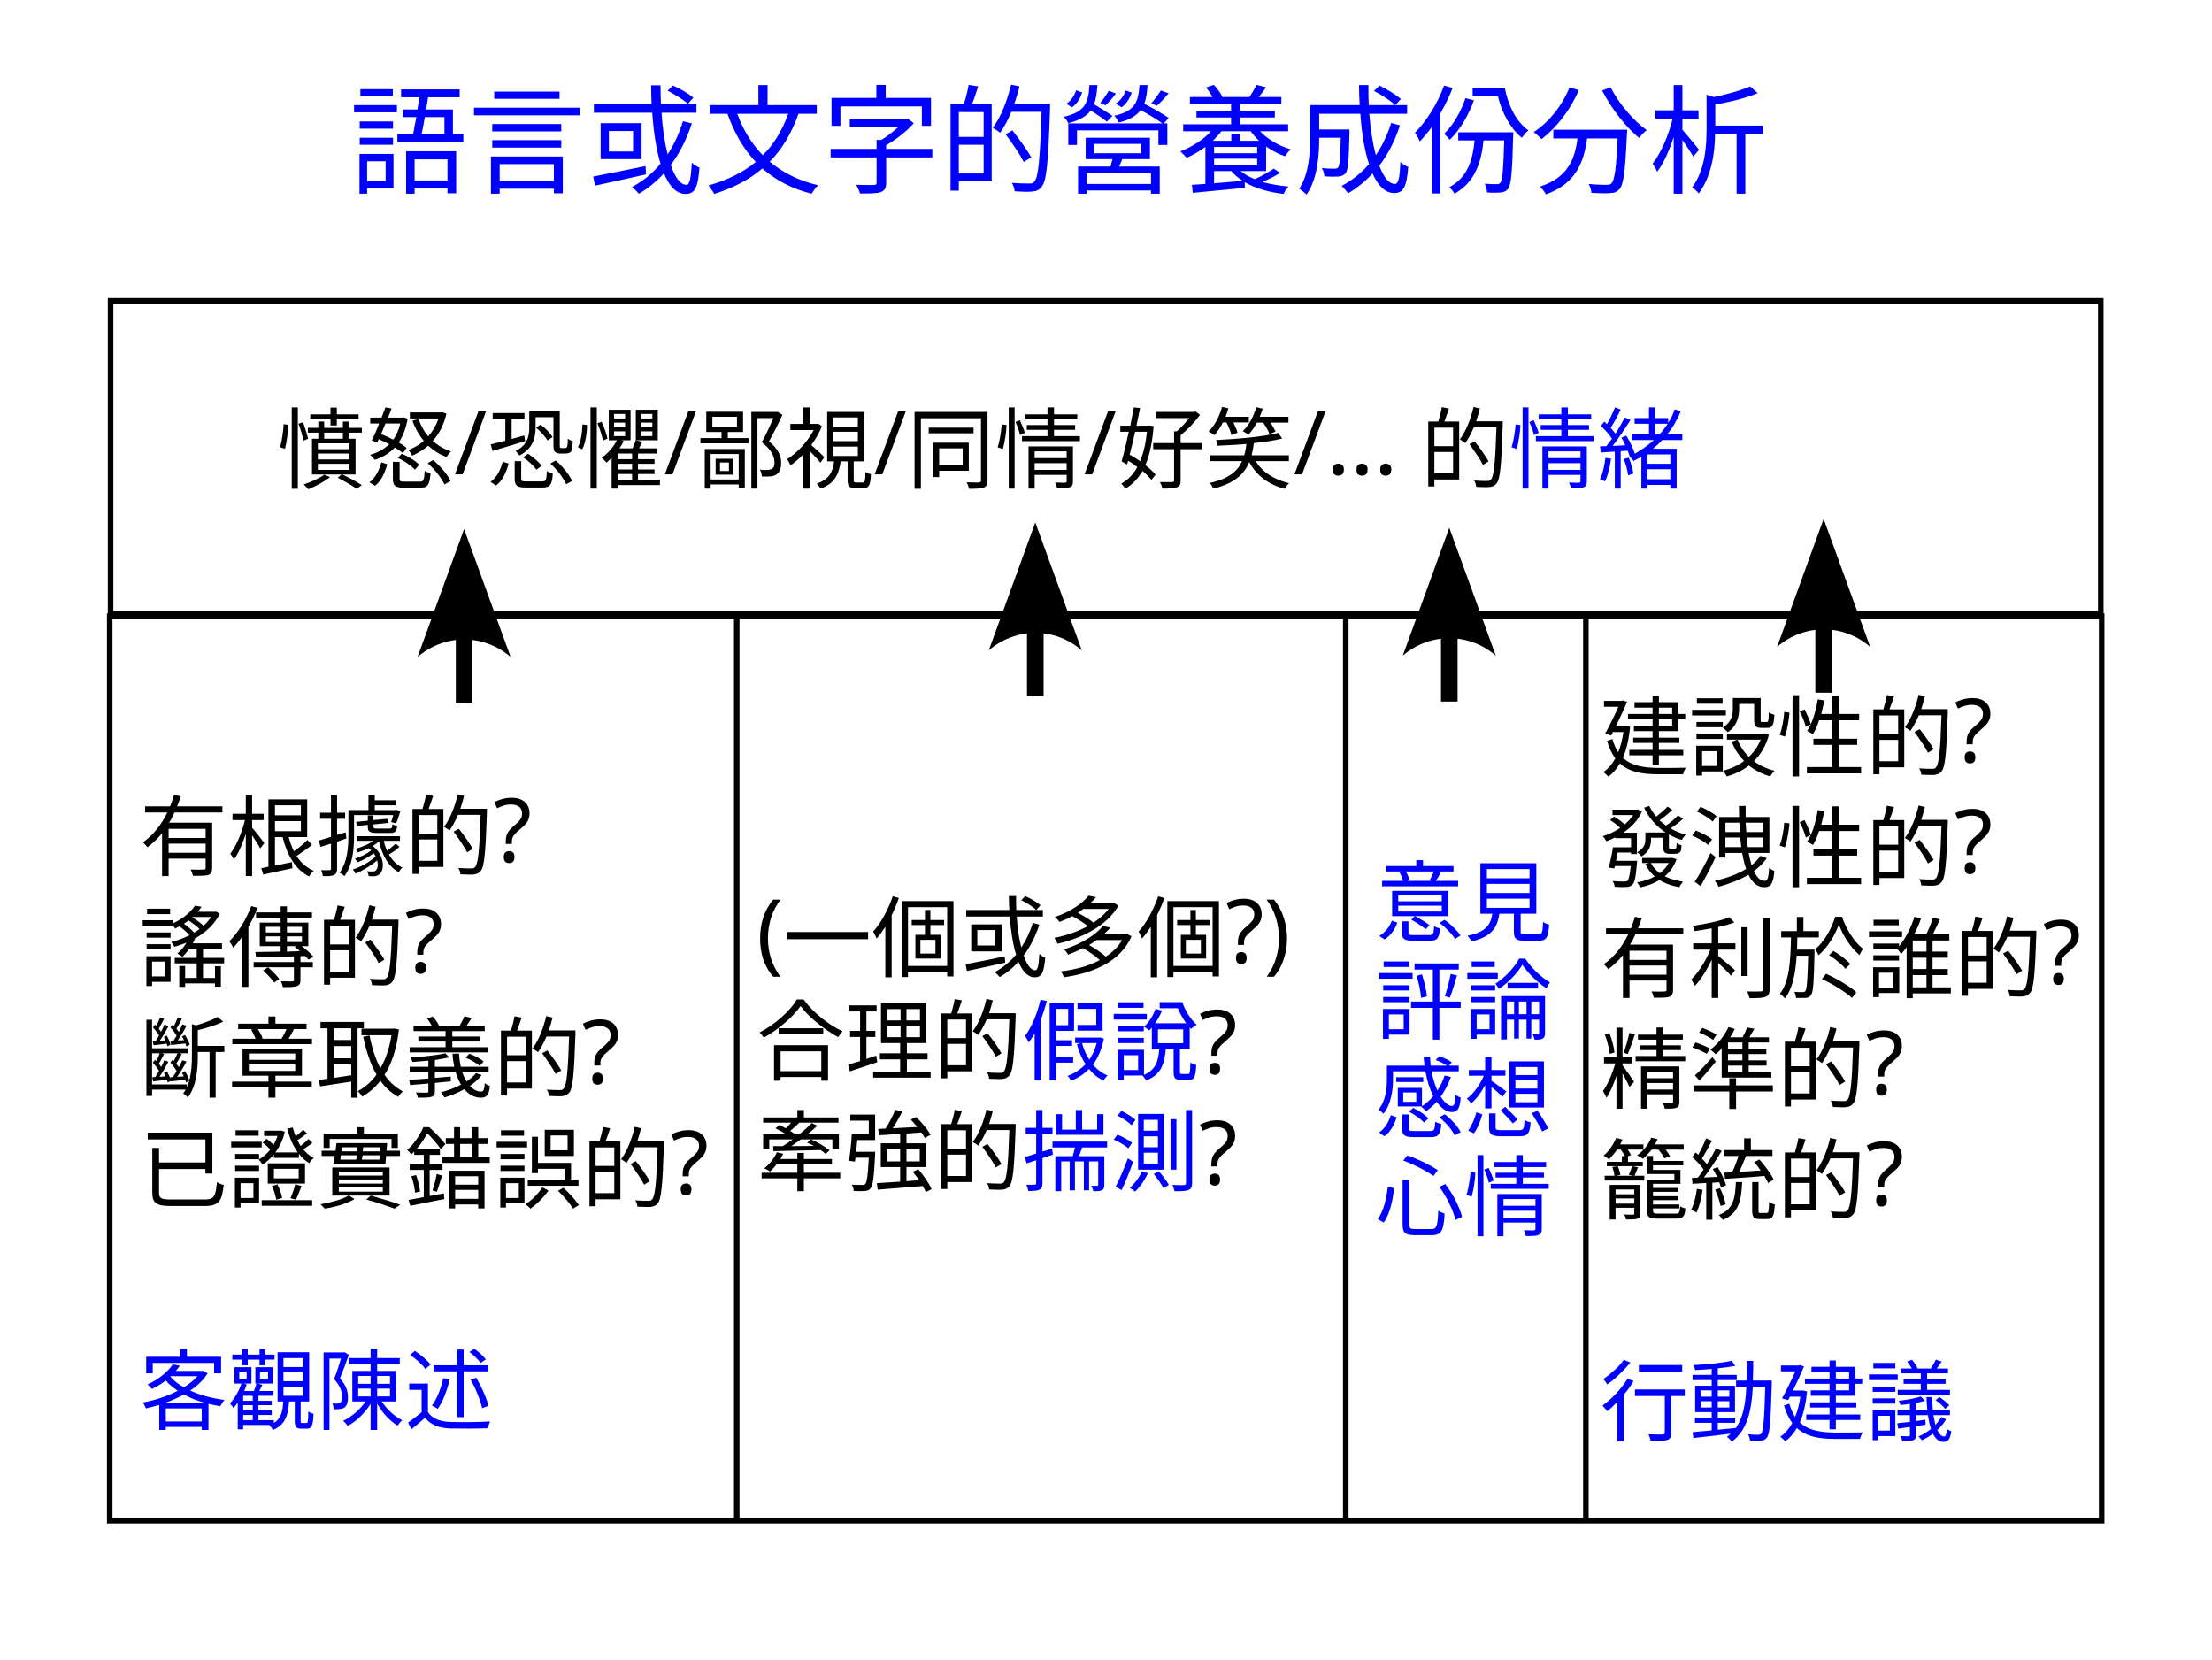
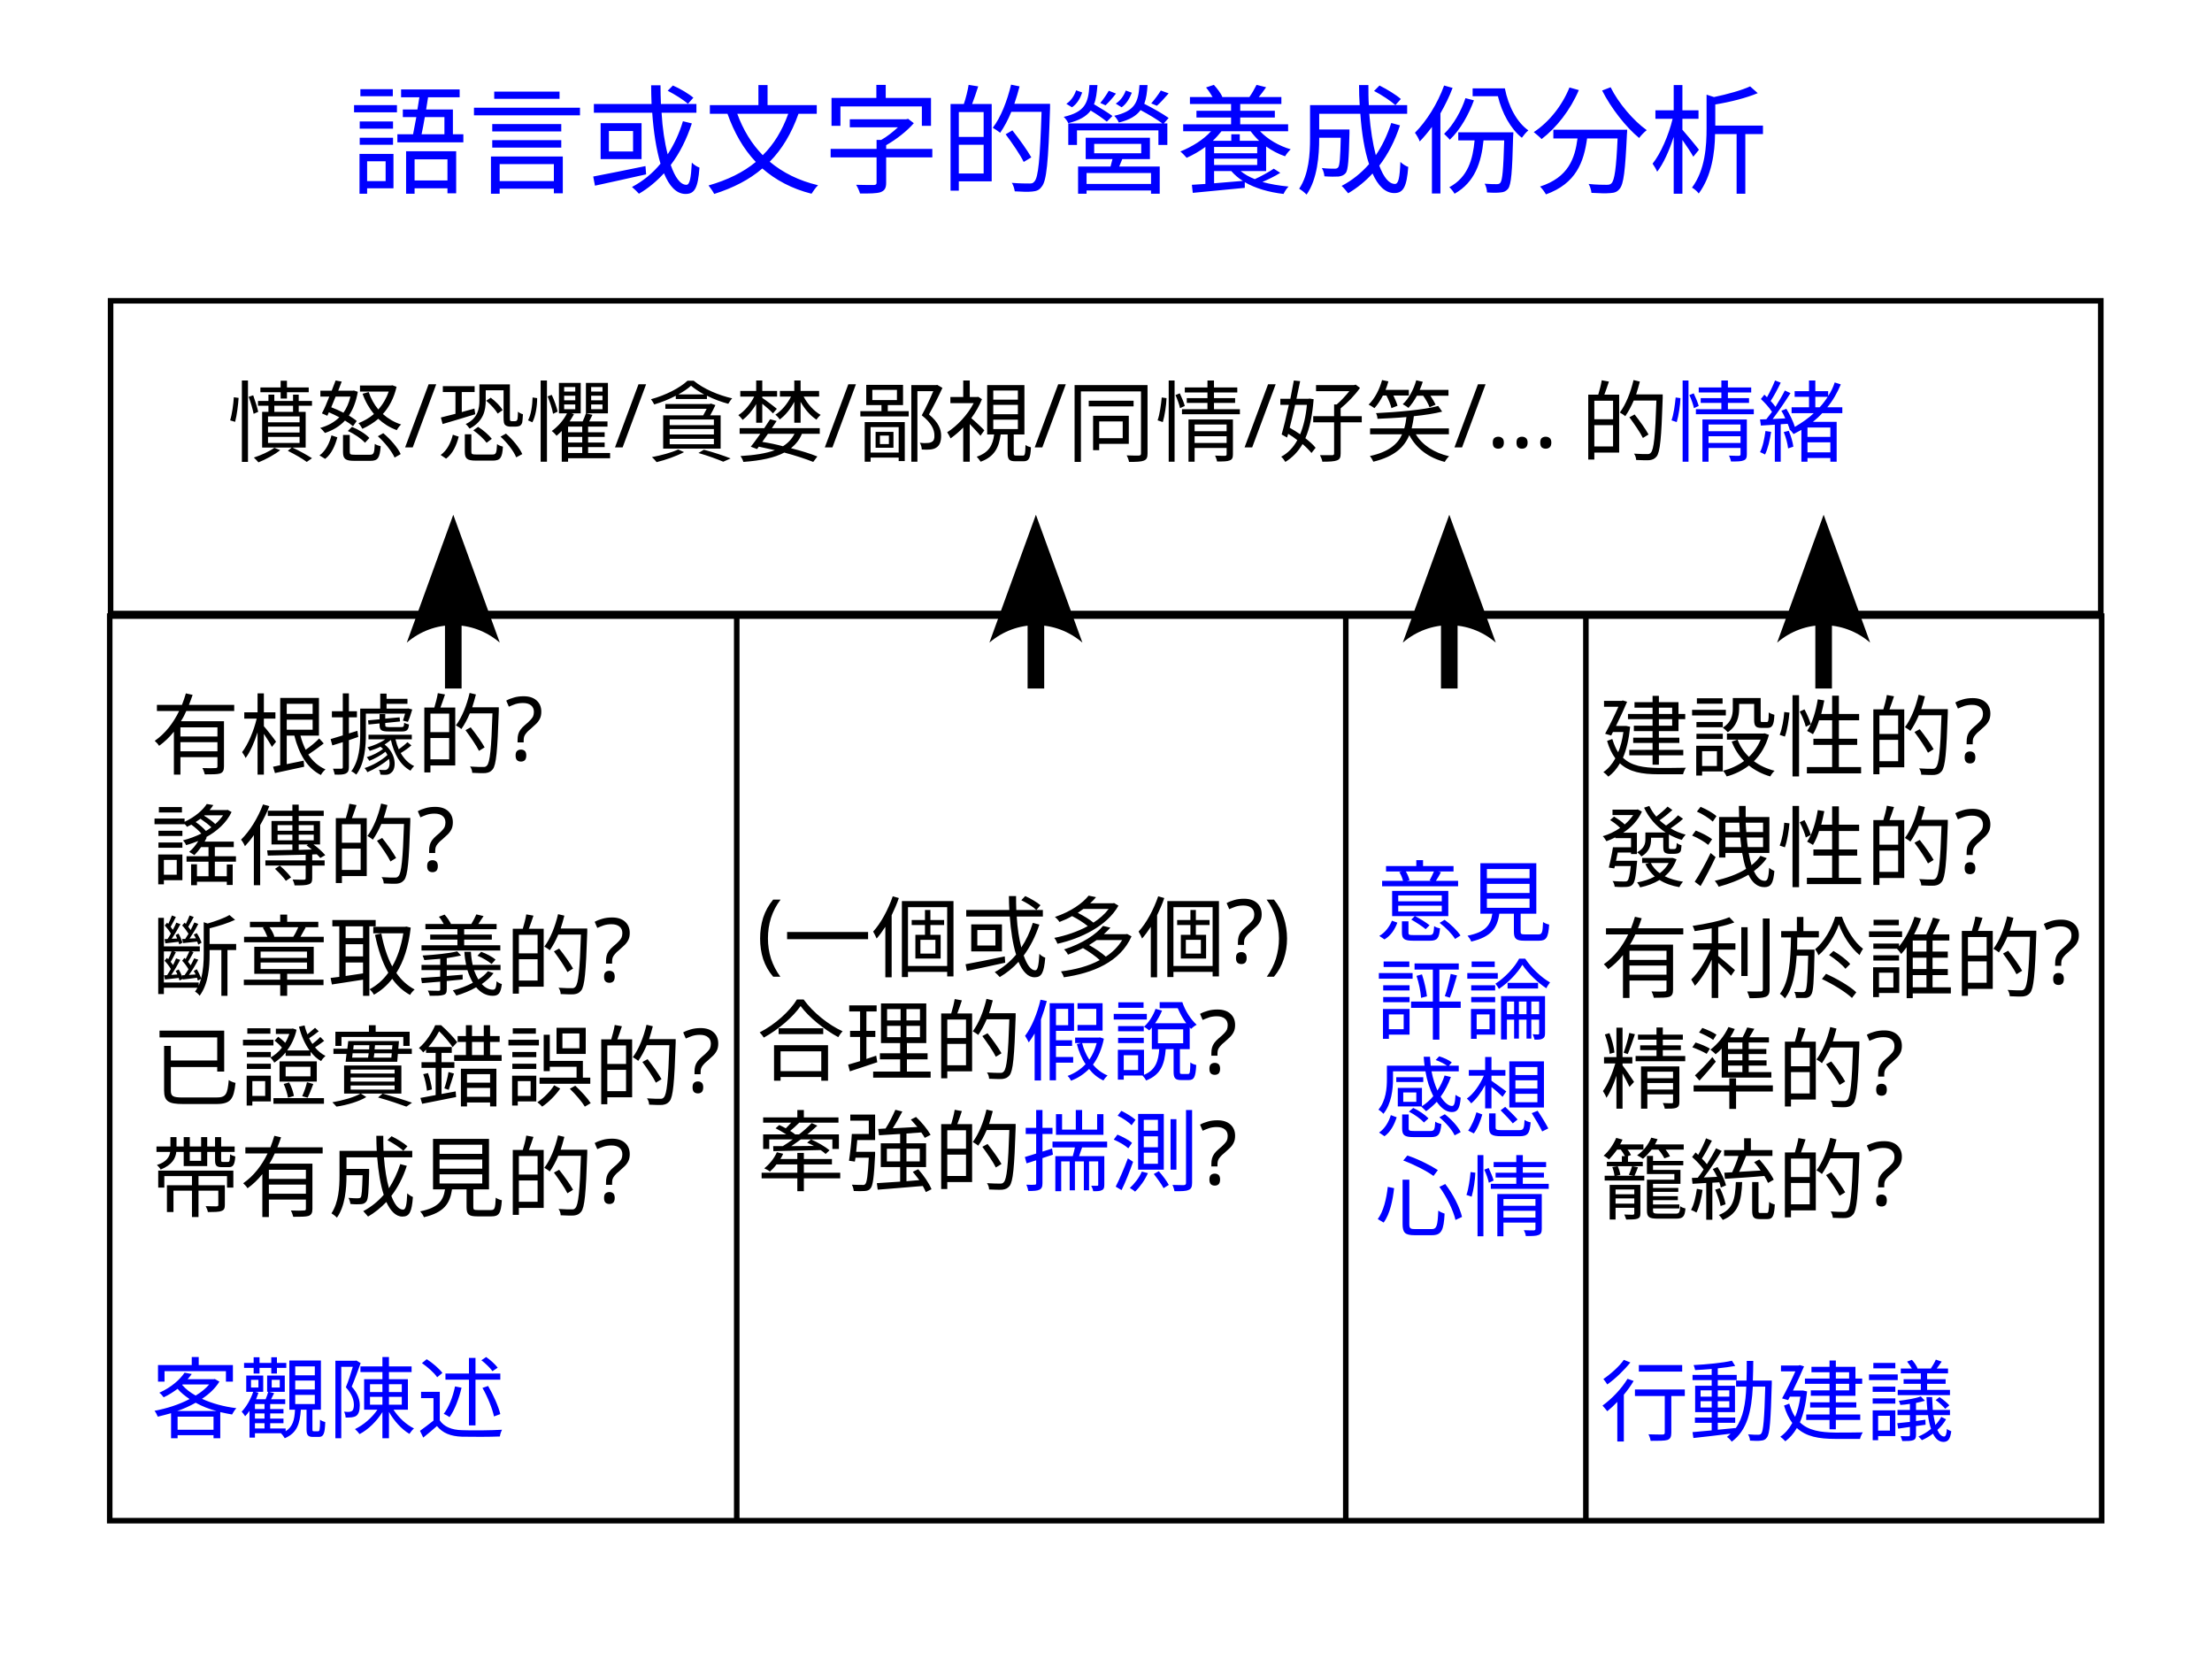
<svg xmlns="http://www.w3.org/2000/svg" width="600" height="450" viewBox="0 0 158.75 119.062" version="1.1" id="svg5">
  <defs id="defs2">
    <marker style="overflow:visible" id="Arrow2" refX="0" refY="0" orient="auto-start-reverse" markerWidth="7.7" markerHeight="5.6" viewBox="0 0 7.7 5.6" preserveAspectRatio="xMidYMid">
      <path transform="scale(0.7)" d="M -2,-4 9,0 -2,4 c 2,-2.33 2,-5.66 0,-8 z" style="fill:context-stroke;fill-rule:evenodd;stroke:none" id="arrow2L" />
    </marker>
    <marker style="overflow:visible" id="Arrow2-0" refX="0" refY="0" orient="auto-start-reverse" markerWidth="7.7" markerHeight="5.6" viewBox="0 0 7.7 5.6" preserveAspectRatio="xMidYMid">
      <path transform="scale(0.7)" d="M -2,-4 9,0 -2,4 c 2,-2.33 2,-5.66 0,-8 z" style="fill:context-stroke;fill-rule:evenodd;stroke:none" id="arrow2L-6" />
    </marker>
    <marker style="overflow:visible" id="Arrow2-6" refX="0" refY="0" orient="auto-start-reverse" markerWidth="7.7" markerHeight="5.6" viewBox="0 0 7.7 5.6" preserveAspectRatio="xMidYMid">
      <path transform="scale(0.7)" d="M -2,-4 9,0 -2,4 c 2,-2.33 2,-5.66 0,-8 z" style="fill:context-stroke;fill-rule:evenodd;stroke:none" id="arrow2L-1" />
    </marker>
    <marker style="overflow:visible" id="Arrow2-6-6" refX="0" refY="0" orient="auto-start-reverse" markerWidth="7.7" markerHeight="5.6" viewBox="0 0 7.7 5.6" preserveAspectRatio="xMidYMid">
      <path transform="scale(0.7)" d="M -2,-4 9,0 -2,4 c 2,-2.33 2,-5.66 0,-8 z" style="fill:context-stroke;fill-rule:evenodd;stroke:none" id="arrow2L-1-7" />
    </marker>
  </defs>
  <g id="layer1">
-     <text xml:space="preserve" style="font-style:normal;font-variant:normal;font-weight:normal;font-stretch:normal;font-size:6.35px;font-family:'AR PL UKai TW';-inkscape-font-specification:'AR PL UKai TW, Normal';font-variant-ligatures:normal;font-variant-caps:normal;font-variant-numeric:normal;font-variant-east-asian:normal;fill:none;stroke:#000000;stroke-width:0.398;stroke-opacity:1" x="10.009" y="62.37" id="text1132">
-       <tspan id="tspan1130" style="font-style:normal;font-variant:normal;font-weight:normal;font-stretch:normal;font-size:6.35px;font-family:'AR PL UKai TW';-inkscape-font-specification:'AR PL UKai TW, Normal';font-variant-ligatures:normal;font-variant-caps:normal;font-variant-numeric:normal;font-variant-east-asian:normal;fill:#000000;fill-opacity:1;stroke:none;stroke-width:0.398" x="10.009" y="62.37">有根據的?</tspan>
-       <tspan style="font-style:normal;font-variant:normal;font-weight:normal;font-stretch:normal;font-size:6.35px;font-family:'AR PL UKai TW';-inkscape-font-specification:'AR PL UKai TW, Normal';font-variant-ligatures:normal;font-variant-caps:normal;font-variant-numeric:normal;font-variant-east-asian:normal;fill:#000000;fill-opacity:1;stroke:none;stroke-width:0.398" x="10.009" y="70.32" id="tspan1184">謠傳的?</tspan>
-       <tspan style="font-style:normal;font-variant:normal;font-weight:normal;font-stretch:normal;font-size:6.35px;font-family:'AR PL UKai TW';-inkscape-font-specification:'AR PL UKai TW, Normal';font-variant-ligatures:normal;font-variant-caps:normal;font-variant-numeric:normal;font-variant-east-asian:normal;fill:#000000;fill-opacity:1;stroke:none;stroke-width:0.398" x="10.009" y="78.27" id="tspan1186">斷章取義的?</tspan>
-       <tspan style="font-style:normal;font-variant:normal;font-weight:normal;font-stretch:normal;font-size:6.35px;font-family:'AR PL UKai TW';-inkscape-font-specification:'AR PL UKai TW, Normal';font-variant-ligatures:normal;font-variant-caps:normal;font-variant-numeric:normal;font-variant-east-asian:normal;fill:#000000;fill-opacity:1;stroke:none;stroke-width:0.398" x="10.009" y="86.22" id="tspan1188">已證實錯誤的?</tspan>
-       <tspan style="font-style:normal;font-variant:normal;font-weight:normal;font-stretch:normal;font-size:6.35px;font-family:'AR PL UKai TW';-inkscape-font-specification:'AR PL UKai TW, Normal';font-variant-ligatures:normal;font-variant-caps:normal;font-variant-numeric:normal;font-variant-east-asian:normal;fill:#000000;fill-opacity:1;stroke:none;stroke-width:0.398" x="10.009" y="94.17" id="tspan1210" />
-       <tspan style="font-style:normal;font-variant:normal;font-weight:normal;font-stretch:normal;font-size:6.35px;font-family:'AR PL UKai TW';-inkscape-font-specification:'AR PL UKai TW, Normal';font-variant-ligatures:normal;font-variant-caps:normal;font-variant-numeric:normal;font-variant-east-asian:normal;fill:#0000ff;fill-opacity:1;stroke:none;stroke-width:0.398" x="10.009" y="102.12" id="tspan1212">客觀陳述</tspan>
+     <text xml:space="preserve" style="font-style:normal;font-variant:normal;font-weight:normal;font-stretch:normal;font-size:6.35px;font-family:'AR PL UKai TW';-inkscape-font-specification:'AR PL UKai TW, Normal';font-variant-ligatures:normal;font-variant-caps:normal;font-variant-numeric:normal;font-variant-east-asian:normal;fill:none;stroke:#000000;stroke-width:0.398;stroke-opacity:1" x="10.854" y="55.084" id="text1132">
+       <tspan id="tspan1130" style="font-style:normal;font-variant:normal;font-weight:normal;font-stretch:normal;font-size:6.35px;font-family:'AR PL UKai TW';-inkscape-font-specification:'AR PL UKai TW, Normal';font-variant-ligatures:normal;font-variant-caps:normal;font-variant-numeric:normal;font-variant-east-asian:normal;fill:#000000;fill-opacity:1;stroke:none;stroke-width:0.398" x="10.854" y="55.084">有根據的?</tspan>
+       <tspan style="font-style:normal;font-variant:normal;font-weight:normal;font-stretch:normal;font-size:6.35px;font-family:'AR PL UKai TW';-inkscape-font-specification:'AR PL UKai TW, Normal';font-variant-ligatures:normal;font-variant-caps:normal;font-variant-numeric:normal;font-variant-east-asian:normal;fill:#000000;fill-opacity:1;stroke:none;stroke-width:0.398" x="10.854" y="63.021" id="tspan1184">謠傳的?</tspan>
+       <tspan style="font-style:normal;font-variant:normal;font-weight:normal;font-stretch:normal;font-size:6.35px;font-family:'AR PL UKai TW';-inkscape-font-specification:'AR PL UKai TW, Normal';font-variant-ligatures:normal;font-variant-caps:normal;font-variant-numeric:normal;font-variant-east-asian:normal;fill:#000000;fill-opacity:1;stroke:none;stroke-width:0.398" x="10.854" y="70.959" id="tspan1186">斷章取義的?</tspan>
+       <tspan style="font-style:normal;font-variant:normal;font-weight:normal;font-stretch:normal;font-size:6.35px;font-family:'AR PL UKai TW';-inkscape-font-specification:'AR PL UKai TW, Normal';font-variant-ligatures:normal;font-variant-caps:normal;font-variant-numeric:normal;font-variant-east-asian:normal;fill:#000000;fill-opacity:1;stroke:none;stroke-width:0.398" x="10.854" y="78.896" id="tspan1188">已證實錯誤的?</tspan>
+       <tspan style="font-style:normal;font-variant:normal;font-weight:normal;font-stretch:normal;font-size:6.35px;font-family:'AR PL UKai TW';-inkscape-font-specification:'AR PL UKai TW, Normal';font-variant-ligatures:normal;font-variant-caps:normal;font-variant-numeric:normal;font-variant-east-asian:normal;fill:#000000;fill-opacity:1;stroke:none;stroke-width:0.398" x="10.854" y="86.834" id="tspan318">帶有成見的?</tspan>
+       <tspan style="font-style:normal;font-variant:normal;font-weight:normal;font-stretch:normal;font-size:6.35px;font-family:'AR PL UKai TW';-inkscape-font-specification:'AR PL UKai TW, Normal';font-variant-ligatures:normal;font-variant-caps:normal;font-variant-numeric:normal;font-variant-east-asian:normal;fill:#000000;fill-opacity:1;stroke:none;stroke-width:0.398" x="10.854" y="94.771" id="tspan1210" />
+       <tspan style="font-style:normal;font-variant:normal;font-weight:normal;font-stretch:normal;font-size:6.35px;font-family:'AR PL UKai TW';-inkscape-font-specification:'AR PL UKai TW, Normal';font-variant-ligatures:normal;font-variant-caps:normal;font-variant-numeric:normal;font-variant-east-asian:normal;fill:#0000ff;fill-opacity:1;stroke:none;stroke-width:0.398" x="10.854" y="102.709" id="tspan1212">客觀陳述</tspan>
    </text>
    <rect style="fill:none;stroke:#000000;stroke-width:0.398;stroke-opacity:1" id="rect171" width="142.958" height="64.916" x="7.874" y="44.212" />
    <rect style="fill:none;stroke:#000000;stroke-width:0.398;stroke-opacity:1" id="rect852" width="142.832" height="22.444" x="7.937" y="21.585" />
    <path style="fill:none;stroke:#000000;stroke-width:0.398;stroke-opacity:1" d="m 52.874,43.949 v 65.017" id="path966" />
    <path style="fill:none;stroke:#000000;stroke-width:0.398;stroke-opacity:1" d="M 96.583,44.133 V 109.15" id="path966-0" />
    <text xml:space="preserve" style="font-size:3.175px;fill:#000000;fill-opacity:1;stroke:none;stroke-width:0.265;stroke-opacity:1" x="13.21" y="55.673" id="text1192">
      <tspan id="tspan1190" style="stroke-width:0.265" x="13.21" y="55.673" />
    </text>
    <text xml:space="preserve" style="font-style:normal;font-variant:normal;font-weight:normal;font-stretch:normal;font-size:6.35px;font-family:'AR PL UKai TW';-inkscape-font-specification:'AR PL UKai TW, Normal';font-variant-ligatures:normal;font-variant-caps:normal;font-variant-numeric:normal;font-variant-east-asian:normal;fill:#000000;fill-opacity:1;stroke:none;stroke-width:0.398;stroke-opacity:1" x="54.299" y="69.088" id="text1196">
      <tspan id="tspan1194" style="font-style:normal;font-variant:normal;font-weight:normal;font-stretch:normal;font-size:6.35px;font-family:'AR PL UKai TW';-inkscape-font-specification:'AR PL UKai TW, Normal';font-variant-ligatures:normal;font-variant-caps:normal;font-variant-numeric:normal;font-variant-east-asian:normal;stroke-width:0.398" x="54.299" y="69.088">(一個或多個?)</tspan>
      <tspan style="font-style:normal;font-variant:normal;font-weight:normal;font-stretch:normal;font-size:6.35px;font-family:'AR PL UKai TW';-inkscape-font-specification:'AR PL UKai TW, Normal';font-variant-ligatures:normal;font-variant-caps:normal;font-variant-numeric:normal;font-variant-east-asian:normal;stroke-width:0.398" x="54.299" y="77.038" id="tspan1204">合理的<tspan style="fill:#0000ff;stroke-width:0.398;-inkscape-font-specification:'AR PL UKai TW, Normal';font-family:'AR PL UKai TW';font-weight:normal;font-style:normal;font-stretch:normal;font-variant:normal;font-size:6.35px;font-variant-ligatures:normal;font-variant-caps:normal;font-variant-numeric:normal;font-variant-east-asian:normal" id="tspan1373">假說</tspan>?</tspan>
      <tspan style="font-style:normal;font-variant:normal;font-weight:normal;font-stretch:normal;font-size:6.35px;font-family:'AR PL UKai TW';-inkscape-font-specification:'AR PL UKai TW, Normal';font-variant-ligatures:normal;font-variant-caps:normal;font-variant-numeric:normal;font-variant-east-asian:normal;stroke-width:0.398" x="54.299" y="84.988" id="tspan1202">牽強的<tspan style="fill:#0000ff;stroke-width:0.398;-inkscape-font-specification:'AR PL UKai TW, Normal';font-family:'AR PL UKai TW';font-weight:normal;font-style:normal;font-stretch:normal;font-variant:normal;font-size:6.35px;font-variant-ligatures:normal;font-variant-caps:normal;font-variant-numeric:normal;font-variant-east-asian:normal" id="tspan1477">揣測</tspan>?</tspan>
    </text>
    <text xml:space="preserve" style="font-size:3.175px;fill:#000000;fill-opacity:1;stroke:none;stroke-width:0.265;stroke-opacity:1" x="44.406" y="53.55" id="text1200">
      <tspan id="tspan1198" style="stroke-width:0.265" x="44.406" y="53.55" />
    </text>
-     <text xml:space="preserve" style="font-style:normal;font-variant:normal;font-weight:normal;font-stretch:normal;font-size:6.35px;font-family:'AR PL UKai TW';-inkscape-font-specification:'AR PL UKai TW, Normal';font-variant-ligatures:normal;font-variant-caps:normal;font-variant-numeric:normal;font-variant-east-asian:normal;fill:#000000;fill-opacity:1;stroke:none;stroke-width:0.398;stroke-opacity:1" x="19.89" y="34.563" id="text1208">
-       <tspan id="tspan1206" style="font-style:normal;font-variant:normal;font-weight:normal;font-stretch:normal;font-size:6.35px;font-family:'AR PL UKai TW';-inkscape-font-specification:'AR PL UKai TW, Normal';font-variant-ligatures:normal;font-variant-caps:normal;font-variant-numeric:normal;font-variant-east-asian:normal;stroke-width:0.398" x="19.89" y="34.563">憤怒/恐懼/鄙視/同情/好笑/... 的<tspan style="fill:#0000ff;stroke-width:0.398;-inkscape-font-specification:'AR PL UKai TW, Normal';font-family:'AR PL UKai TW';font-weight:normal;font-style:normal;font-stretch:normal;font-variant:normal;font-size:6.35px;font-variant-ligatures:normal;font-variant-caps:normal;font-variant-numeric:normal;font-variant-east-asian:normal" id="tspan1483">情緒</tspan>
+     <text xml:space="preserve" style="font-style:normal;font-variant:normal;font-weight:normal;font-stretch:normal;font-size:6.35px;font-family:'AR PL UKai TW';-inkscape-font-specification:'AR PL UKai TW, Normal';font-variant-ligatures:normal;font-variant-caps:normal;font-variant-numeric:normal;font-variant-east-asian:normal;fill:#000000;fill-opacity:1;stroke:none;stroke-width:0.398;stroke-opacity:1" x="16.313" y="32.629" id="text1208">
+       <tspan id="tspan1206" style="font-style:normal;font-variant:normal;font-weight:normal;font-stretch:normal;font-size:6.35px;font-family:'AR PL UKai TW';-inkscape-font-specification:'AR PL UKai TW, Normal';font-variant-ligatures:normal;font-variant-caps:normal;font-variant-numeric:normal;font-variant-east-asian:normal;stroke-width:0.398" x="16.313" y="32.629">憤怒/恐懼/貪婪/鄙視/同情/好笑/... 的<tspan style="font-style:normal;font-variant:normal;font-weight:normal;font-stretch:normal;font-size:6.35px;font-family:'AR PL UKai TW';-inkscape-font-specification:'AR PL UKai TW, Normal';font-variant-ligatures:normal;font-variant-caps:normal;font-variant-numeric:normal;font-variant-east-asian:normal;fill:#0000ff;stroke-width:0.398" id="tspan1483">情緒</tspan>
      </tspan>
    </text>
    <text xml:space="preserve" style="font-style:normal;font-variant:normal;font-weight:normal;font-stretch:normal;font-size:6.35px;font-family:'AR PL UKai TW';-inkscape-font-specification:'AR PL UKai TW, Normal';font-variant-ligatures:normal;font-variant-caps:normal;font-variant-numeric:normal;font-variant-east-asian:normal;fill:#000000;fill-opacity:1;stroke:none;stroke-width:0.398;stroke-opacity:1" x="114.85" y="55.215" id="text1216">
      <tspan id="tspan1214" style="font-style:normal;font-variant:normal;font-weight:normal;font-stretch:normal;font-size:6.35px;font-family:'AR PL UKai TW';-inkscape-font-specification:'AR PL UKai TW, Normal';font-variant-ligatures:normal;font-variant-caps:normal;font-variant-numeric:normal;font-variant-east-asian:normal;stroke-width:0.398" x="114.85" y="55.215">建設性的?</tspan>
      <tspan style="font-style:normal;font-variant:normal;font-weight:normal;font-stretch:normal;font-size:6.35px;font-family:'AR PL UKai TW';-inkscape-font-specification:'AR PL UKai TW, Normal';font-variant-ligatures:normal;font-variant-caps:normal;font-variant-numeric:normal;font-variant-east-asian:normal;stroke-width:0.398" x="114.85" y="63.165" id="tspan1218">發洩性的?</tspan>
      <tspan style="font-style:normal;font-variant:normal;font-weight:normal;font-stretch:normal;font-size:6.35px;font-family:'AR PL UKai TW';-inkscape-font-specification:'AR PL UKai TW, Normal';font-variant-ligatures:normal;font-variant-caps:normal;font-variant-numeric:normal;font-variant-east-asian:normal;stroke-width:0.398" x="114.85" y="71.115" id="tspan1481">有利於誰的?</tspan>
      <tspan style="font-style:normal;font-variant:normal;font-weight:normal;font-stretch:normal;font-size:6.35px;font-family:'AR PL UKai TW';-inkscape-font-specification:'AR PL UKai TW, Normal';font-variant-ligatures:normal;font-variant-caps:normal;font-variant-numeric:normal;font-variant-east-asian:normal;stroke-width:0.398" x="114.85" y="79.065" id="tspan1906">精準的?</tspan>
      <tspan style="font-style:normal;font-variant:normal;font-weight:normal;font-stretch:normal;font-size:6.35px;font-family:'AR PL UKai TW';-inkscape-font-specification:'AR PL UKai TW, Normal';font-variant-ligatures:normal;font-variant-caps:normal;font-variant-numeric:normal;font-variant-east-asian:normal;stroke-width:0.398" x="114.85" y="87.015" id="tspan1908">籠統的?</tspan>
      <tspan style="font-style:normal;font-variant:normal;font-weight:normal;font-stretch:normal;font-size:6.35px;font-family:'AR PL UKai TW';-inkscape-font-specification:'AR PL UKai TW, Normal';font-variant-ligatures:normal;font-variant-caps:normal;font-variant-numeric:normal;font-variant-east-asian:normal;stroke-width:0.398" x="114.85" y="94.965" id="tspan1910" />
      <tspan style="font-style:normal;font-variant:normal;font-weight:normal;font-stretch:normal;font-size:6.35px;font-family:'AR PL UKai TW';-inkscape-font-specification:'AR PL UKai TW, Normal';font-variant-ligatures:normal;font-variant-caps:normal;font-variant-numeric:normal;font-variant-east-asian:normal;fill:#0000ff;stroke-width:0.398" x="114.85" y="102.915" id="tspan1220">行動建議</tspan>
    </text>
-     <path style="fill:#0000ff;fill-opacity:1;stroke:#000000;stroke-width:1.192;stroke-dasharray:none;stroke-opacity:1;marker-end:url(#Arrow2)" d="M 33.307,50.436 V 45.474" id="path1548" />
-     <path style="fill:#0000ff;fill-opacity:1;stroke:#000000;stroke-width:1.192;stroke-dasharray:none;stroke-opacity:1;marker-end:url(#Arrow2-0)" d="M 74.301,49.963 V 45.001" id="path1548-2" />
-     <path style="fill:#0000ff;fill-opacity:1;stroke:#000000;stroke-width:1.192;stroke-dasharray:none;stroke-opacity:1;marker-end:url(#Arrow2-6)" d="M 130.878,49.71 V 44.748" id="path1548-8" />
+     <path style="fill:#0000ff;fill-opacity:1;stroke:#000000;stroke-width:1.192;stroke-dasharray:none;stroke-opacity:1;marker-end:url(#Arrow2)" d="M 32.531,49.409 V 44.447" id="path1548" />
+     <path style="fill:#0000ff;fill-opacity:1;stroke:#000000;stroke-width:1.192;stroke-dasharray:none;stroke-opacity:1;marker-end:url(#Arrow2-0)" d="M 74.344,49.409 V 44.447" id="path1548-2" />
+     <path style="fill:#0000ff;fill-opacity:1;stroke:#000000;stroke-width:1.192;stroke-dasharray:none;stroke-opacity:1;marker-end:url(#Arrow2-6)" d="M 130.878,49.409 V 44.447" id="path1548-8" />
    <text xml:space="preserve" style="font-style:normal;font-variant:normal;font-weight:normal;font-stretch:normal;font-size:8.48px;font-family:'AR PL UKai TW';-inkscape-font-specification:'AR PL UKai TW, Normal';font-variant-ligatures:normal;font-variant-caps:normal;font-variant-numeric:normal;font-variant-east-asian:normal;fill:#0000ff;fill-opacity:1;stroke:#000000;stroke-width:1.192;stroke-dasharray:none;stroke-opacity:1" x="25.081" y="13.231" id="text1920">
      <tspan id="tspan1918" style="font-style:normal;font-variant:normal;font-weight:normal;font-stretch:normal;font-size:8.48px;font-family:'AR PL UKai TW';-inkscape-font-specification:'AR PL UKai TW, Normal';font-variant-ligatures:normal;font-variant-caps:normal;font-variant-numeric:normal;font-variant-east-asian:normal;stroke:none;stroke-width:1.192" x="25.081" y="13.231">語言或文字的營養成份分析</tspan>
    </text>
    <text xml:space="preserve" style="font-size:6.35px;font-family:'AR PL UKai TW';-inkscape-font-specification:'AR PL UKai TW, Normal';fill:#0000ff;stroke-width:0.794;font-weight:normal;font-style:normal;font-stretch:normal;font-variant:normal;font-variant-ligatures:normal;font-variant-caps:normal;font-variant-numeric:normal;font-variant-east-asian:normal" x="98.724" y="67.055" id="text471">
      <tspan style="stroke-width:0.794;-inkscape-font-specification:'AR PL UKai TW, Normal';font-family:'AR PL UKai TW';font-weight:normal;font-style:normal;font-stretch:normal;font-variant:normal;font-size:6.35px;font-variant-ligatures:normal;font-variant-caps:normal;font-variant-numeric:normal;font-variant-east-asian:normal" x="98.724" y="67.055" id="tspan525">意見</tspan>
      <tspan style="stroke-width:0.794;-inkscape-font-specification:'AR PL UKai TW, Normal';font-family:'AR PL UKai TW';font-weight:normal;font-style:normal;font-stretch:normal;font-variant:normal;font-size:6.35px;font-variant-ligatures:normal;font-variant-caps:normal;font-variant-numeric:normal;font-variant-east-asian:normal" x="98.724" y="74.111" id="tspan473">評論</tspan>
      <tspan style="stroke-width:0.794;-inkscape-font-specification:'AR PL UKai TW, Normal';font-family:'AR PL UKai TW';font-weight:normal;font-style:normal;font-stretch:normal;font-variant:normal;font-size:6.35px;font-variant-ligatures:normal;font-variant-caps:normal;font-variant-numeric:normal;font-variant-east-asian:normal" x="98.724" y="81.166" id="tspan529">感想</tspan>
      <tspan style="stroke-width:0.794;-inkscape-font-specification:'AR PL UKai TW, Normal';font-family:'AR PL UKai TW';font-weight:normal;font-style:normal;font-stretch:normal;font-variant:normal;font-size:6.35px;font-variant-ligatures:normal;font-variant-caps:normal;font-variant-numeric:normal;font-variant-east-asian:normal" x="98.724" y="88.222" id="tspan531">心情</tspan>
    </text>
-     <path style="fill:#0000ff;fill-opacity:1;stroke:#000000;stroke-width:1.192;stroke-dasharray:none;stroke-opacity:1;marker-end:url(#Arrow2-6-6)" d="M 104.012,50.345 V 45.382" id="path1548-8-5" />
+     <path style="fill:#0000ff;fill-opacity:1;stroke:#000000;stroke-width:1.192;stroke-dasharray:none;stroke-opacity:1;marker-end:url(#Arrow2-6-6)" d="M 104.012,49.409 V 44.447" id="path1548-8-5" />
    <path style="fill:none;stroke:#000000;stroke-width:0.398;stroke-opacity:1" d="M 113.815,43.998 V 109.015" id="path966-6" />
  </g>
</svg>
